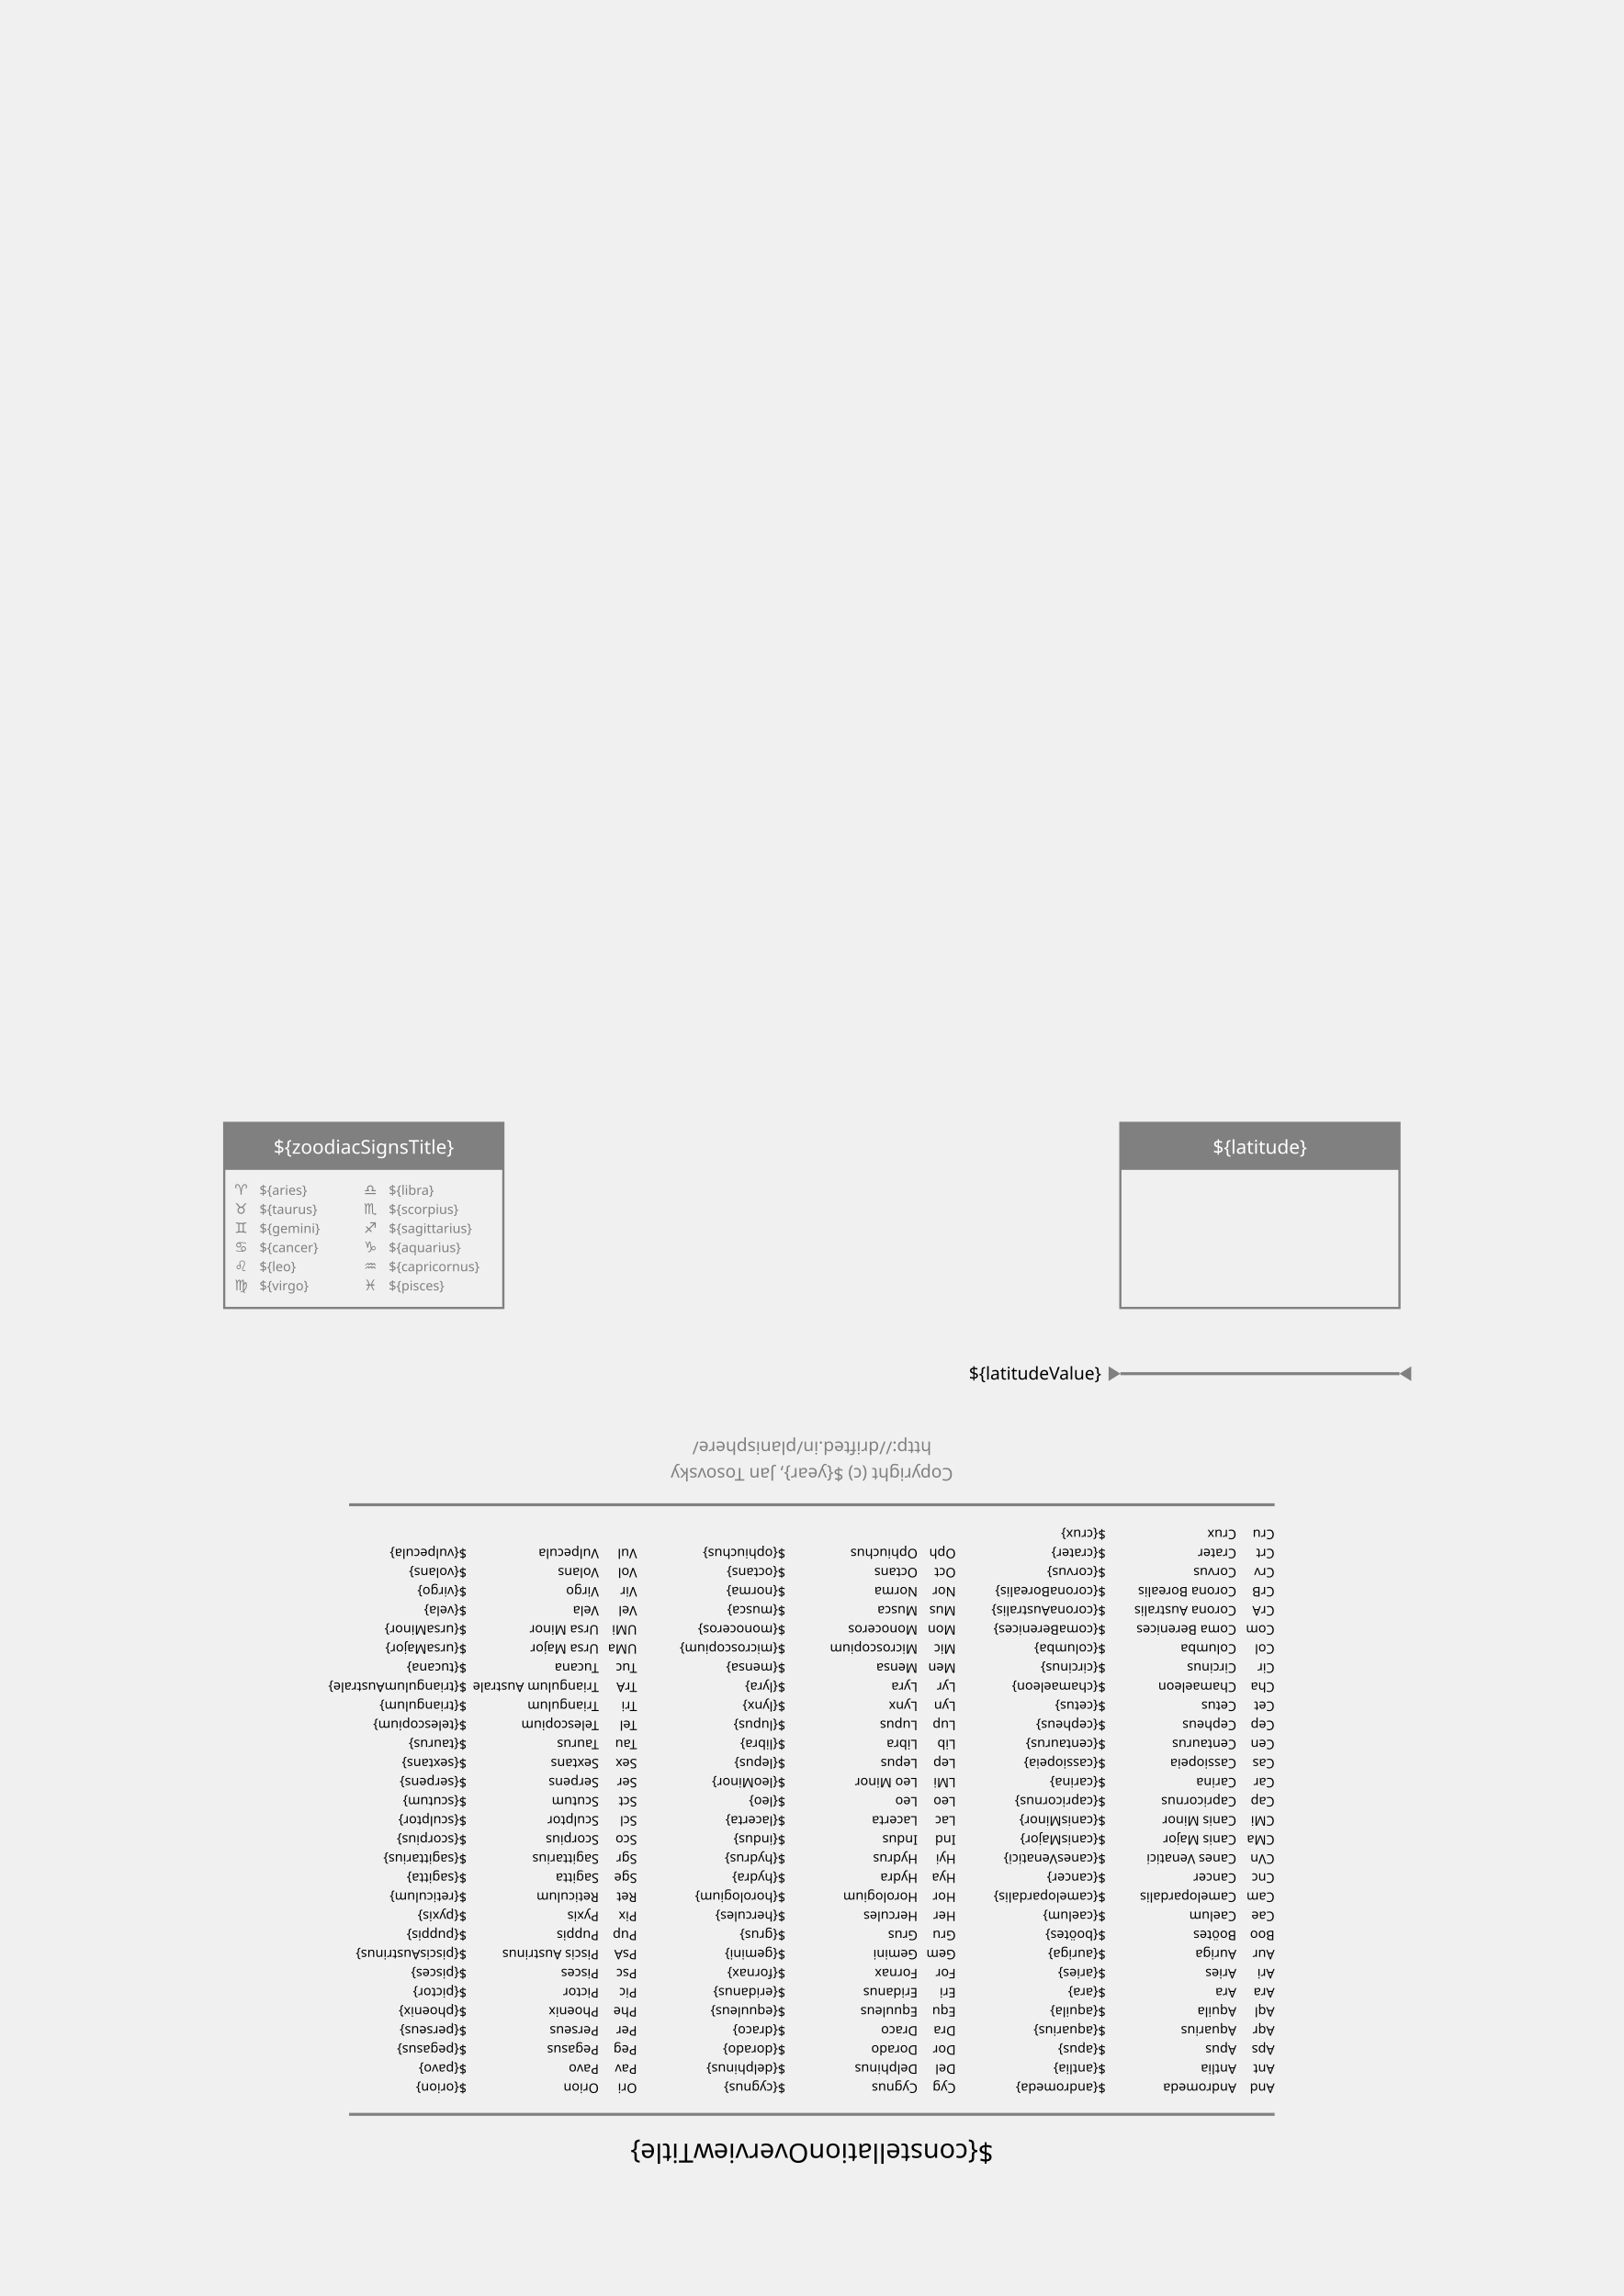
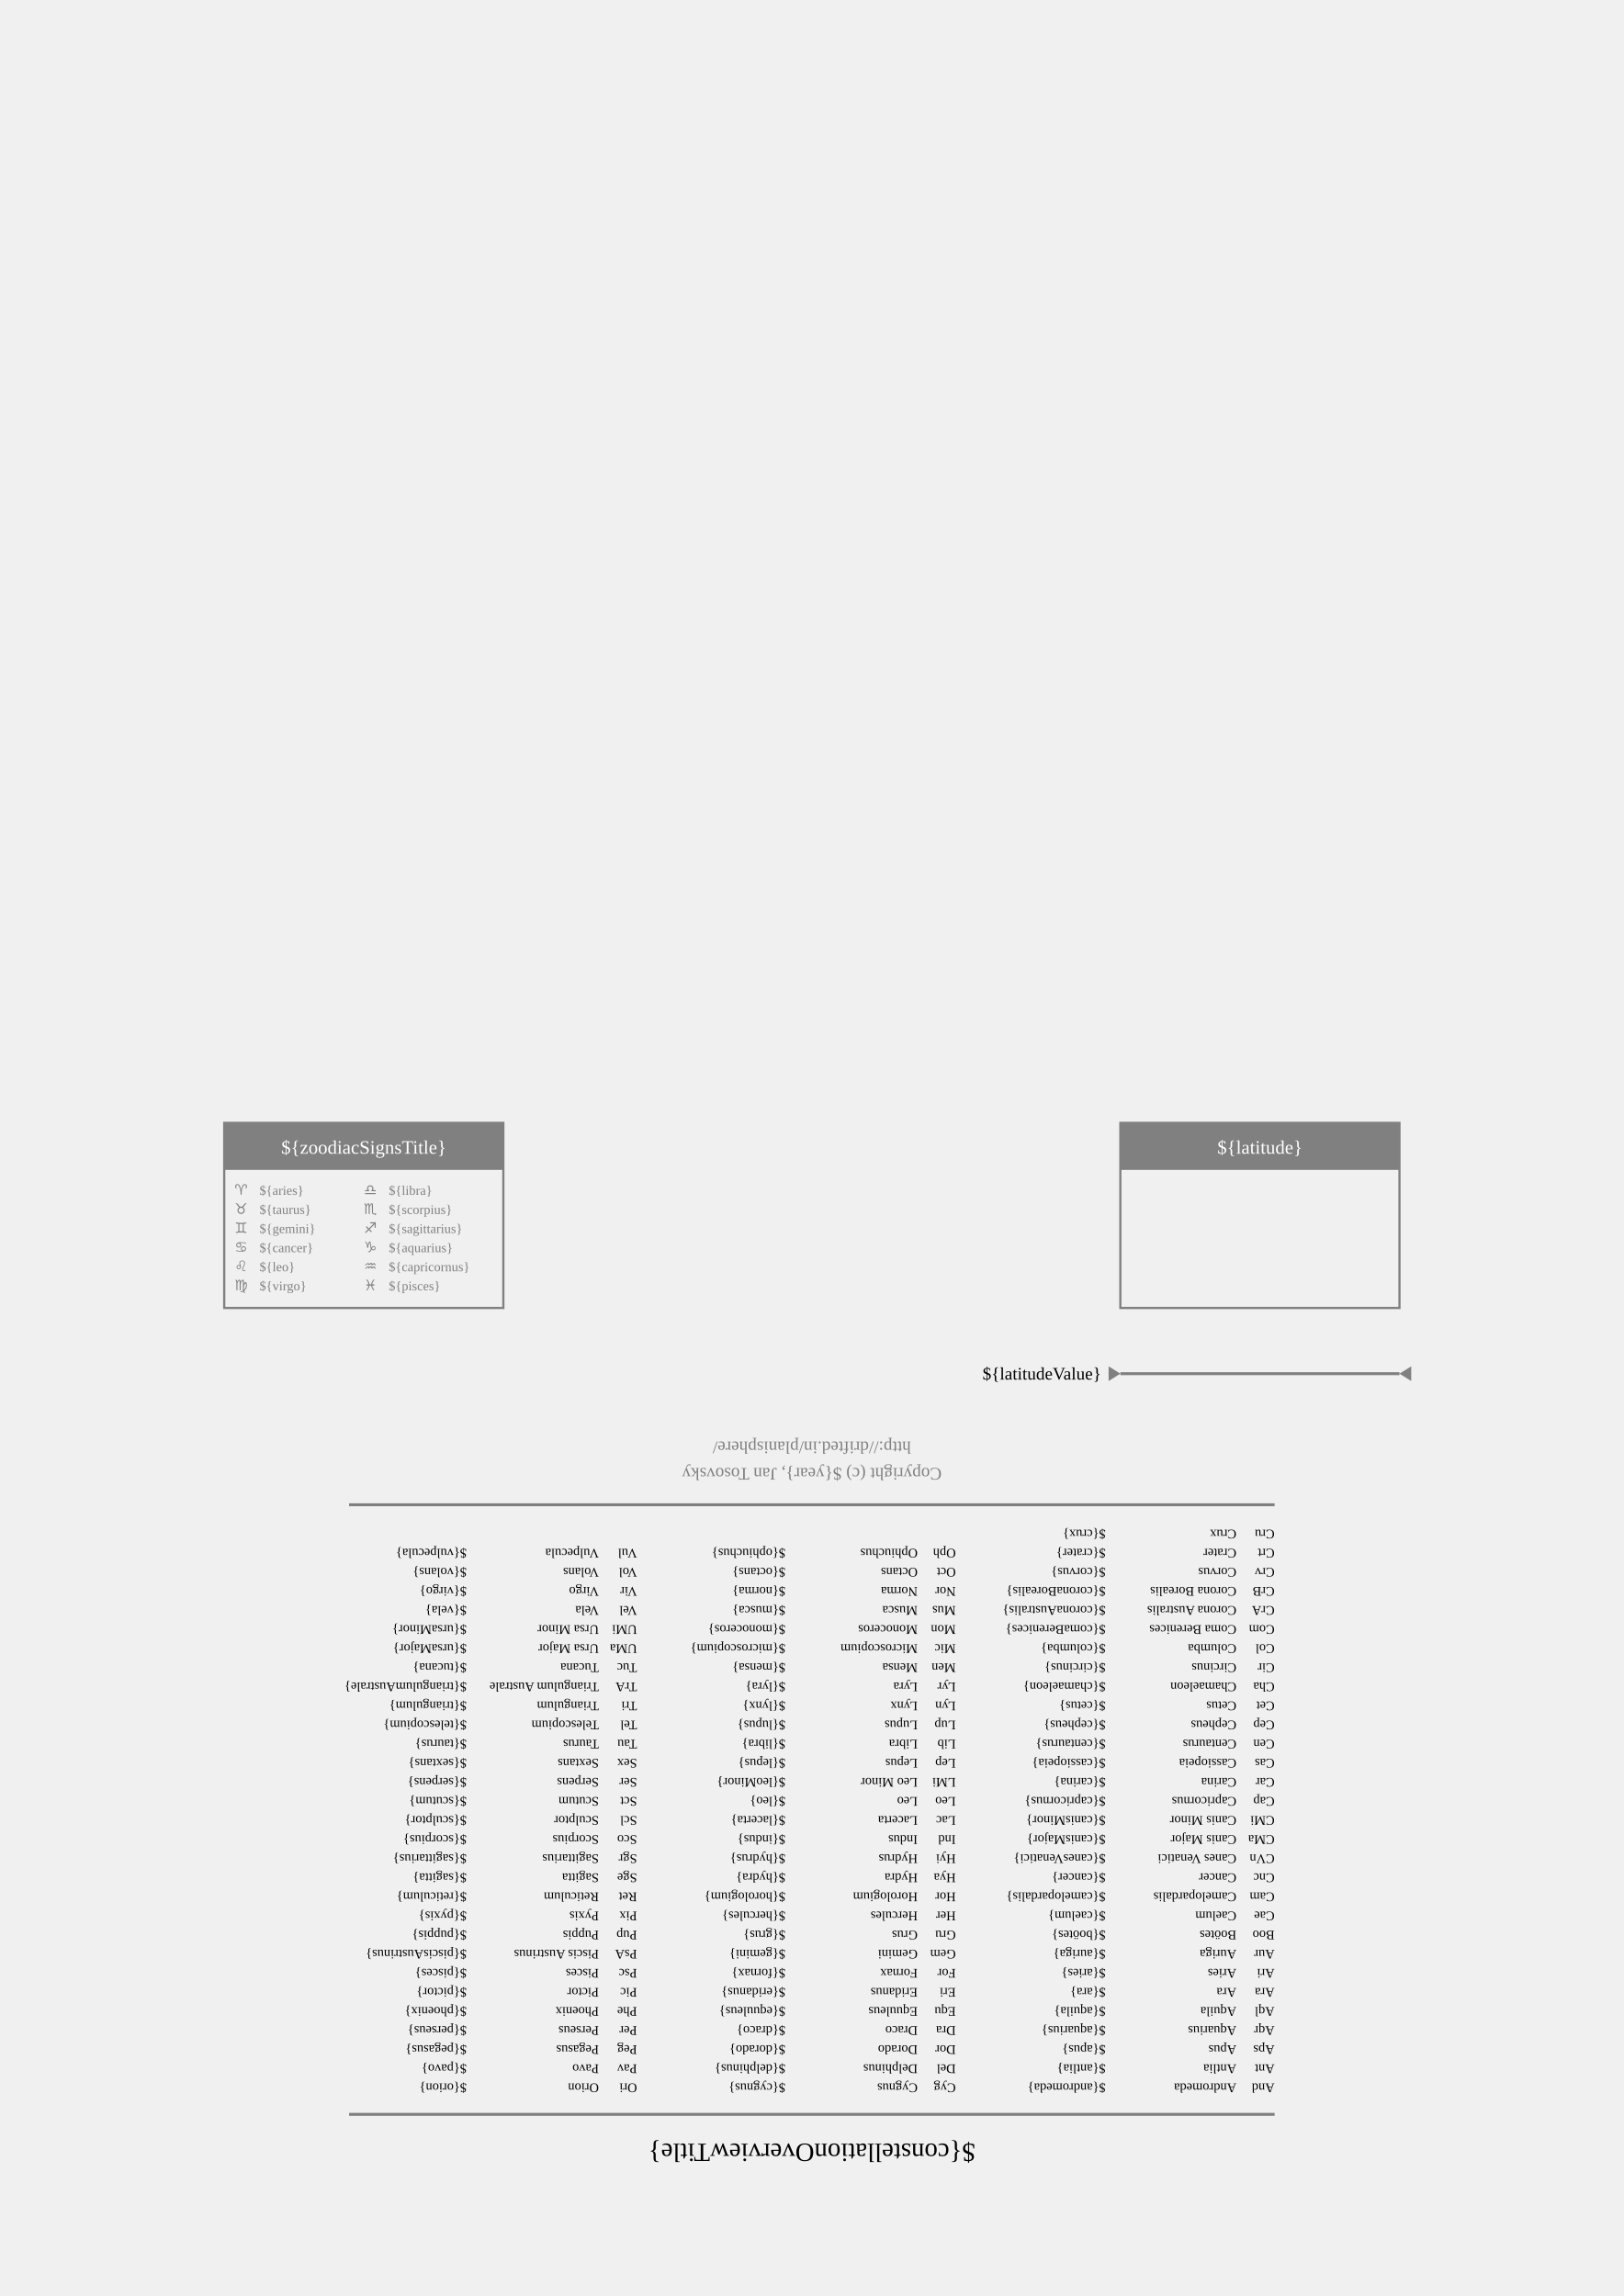
<svg xmlns="http://www.w3.org/2000/svg" xmlns:xlink="http://www.w3.org/1999/xlink" version="1.1" x="0" y="0" width="210mm" height="297mm" viewBox="0 0 840 1180">
  <defs>
    <style type="text/css" xml:space="preserve">
            
-             @font-face {font-family: "${print.droid-sans.name}"; src: url(${print.droid-sans});}
-             @font-face {font-family: "${print.planisphere.name}"; src: url(${print.planisphere});}
+             ${droid-sans.font-face}
+             ${planisphere.font-face}
            svg {
                margin: auto;
                background: white;
-                 font-family: "${print.droid-sans.name}";
+                 font-family: ${droid-sans.font-family};
            }
            .invisible {
                fill: none;
                stroke: none;
            }            
            #cover {
                fill: white;
                stroke: gray;
            }
            .dialHoursMarkerMajor path {
                fill: gray;
            }
            .dialHoursMarkerMajor text {
                fill: white;
                text-anchor: middle;
                font-size: 16px;
            }
            .dialHoursMarkerMinor text {
                fill: gray;
                text-anchor: middle;
                font-size: 12px;
            }
            .dialHoursMarkerHalf {
                fill: black;
            }
            .cardinalPointLabel {
                font-size: 18px;
                fill: gray;
                stroke: none;
                text-anchor: middle;
            }
            .cardinalPointTick,
            .mapAreaBorder {
                fill: white;
                stroke: gray;
                stroke-width: 3;
            }
            .bendLine {
                stroke: gray;
                stroke-width: 1;
                stroke-dasharray: 8 10;
                stroke-linecap: round;
                fill: none;
            }
            .pinMark {
                stroke: gray;
                stroke-width: 1;
                stroke-linecap: round;
            }
            .constellationOverview {
                font-size: 18px;
                text-anchor: middle;
                fill: black;
            }
            .constellations {
                fill: black;
                font-size: 9px;
            }
            .boxArea {
                fill: none;
                stroke: gray;
                stroke-width: 1.5;
            }
            .boxHeader {
                fill: gray;
                stroke: none;
            }
            .boxTitle {
                fill: white;
                font-size: 13px;
                text-anchor: middle;
            }
            .boxBody {
                fill: gray;
                font-size: 9px;
            }
            .astroSymbols {
                fill: gray;
-                 font-family: "${print.planisphere.name}";
+                 font-family: ${planisphere.font-family};
                font-size: 10px;
            }
            .copyright {
                font-size: 12px;
                text-anchor: middle;
                fill: gray;
            }
            #latitudeMarkerDef text {
                fill: black;
                font-size: 12px;
            }
            #latitudeMarkerDef path {
                fill: gray;
            }
            #latitudeMarkerDef line {
                stroke: gray;
                stroke-width: 2;
            }
            .worldmap {
                fill: #C0C0C0;
                stroke: #C0C0C0;
            }
            
        </style>
    <path id="mapArea" d="" />
    <path id="monthsArea" d="" />
    <path id="dialMonthsLabelMajorPath" d="" />
    <path id="dialMonthsLabelMinorPath" d="" />
    <g id="dialHoursMarkerMajorSingle" class="dialHoursMarkerMajor">
      <path d="M0 0L-22.17 38.4H22.17Z" stroke="none" />
      <text y="30" x="0">#</text>
    </g>
    <g id="dialHoursMarkerMajorDouble" class="dialHoursMarkerMajor">
      <path d="M0 0L-22.17 38.4H22.17Z" stroke="none" />
      <g transform="rotate(180)">
        <text y="-20" x="0">#</text>
      </g>
    </g>
    <g id="dialHoursMarkerMinorSingle" class="dialHoursMarkerMinor">
      <text y="56" x="0">#</text>
    </g>
    <g id="dialHoursMarkerMinorDouble" class="dialHoursMarkerMinor">
      <g transform="rotate(180)">
        <text y="-45" x="0">#</text>
      </g>
    </g>
    <g id="dialHoursMarkerHalf" class="dialHoursMarkerHalf">
      <path d="M0 0L-4.434 7.68H4.434Z" stroke="none" />
    </g>
    <g id="cardinalPointLabelPaths" />
    <g id="latitudeMarkerDef">
      <text x="-13" y="4" text-anchor="end">${latitudeValue}</text>
      <path d="M0 0L-8 -5L-8 5Z" />
      <path d="M190 0L198 -5L198 5Z" />
      <line x1="0" y1="0" x2="190" y2="0" />
    </g>
  </defs>
  <g transform="translate(420, 330) scale(0.76, 0.76)">
    <g id="contentGenerated">
      <g id="frontGraphics">
        <g id="cover" />
        <g id="scales" />
        <g id="mapAreaBorder" />
      </g>
    </g>
    <g transform="translate(-240, -160) rotate(180, 240, 160) translate(240, -840)">
      <g transform="translate(0, 440)">
        <text class="copyright">Copyright (c) ${year}, Jan Tosovsky</text>
        <text y="18" class="copyright">http://drifted.in/planisphere/</text>
      </g>
      <path d="M-315 0h630" style="stroke:gray;stroke-width:2;" />
      <path d="M-315 415h630" style="stroke:gray;stroke-width:2;" />
      <g transform="translate(0, -20)">
        <text class="constellationOverview">${constellationOverviewTitle}</text>
      </g>
      <g transform="translate(-315, 21)">
        <g>
          <text class="constellations">
            <tspan x="0">And</tspan>
            <tspan x="0" dy="13">Ant</tspan>
            <tspan x="0" dy="13">Aps</tspan>
            <tspan x="0" dy="13">Aqr</tspan>
            <tspan x="0" dy="13">Aql</tspan>
            <tspan x="0" dy="13">Ara</tspan>
            <tspan x="0" dy="13">Ari</tspan>
            <tspan x="0" dy="13">Aur</tspan>
            <tspan x="0" dy="13">Boo</tspan>
            <tspan x="0" dy="13">Cae</tspan>
            <tspan x="0" dy="13">Cam</tspan>
            <tspan x="0" dy="13">Cnc</tspan>
            <tspan x="0" dy="13">CVn</tspan>
            <tspan x="0" dy="13">CMa</tspan>
            <tspan x="0" dy="13">CMi</tspan>
            <tspan x="0" dy="13">Cap</tspan>
            <tspan x="0" dy="13">Car</tspan>
            <tspan x="0" dy="13">Cas</tspan>
            <tspan x="0" dy="13">Cen</tspan>
            <tspan x="0" dy="13">Cep</tspan>
            <tspan x="0" dy="13">Cet</tspan>
            <tspan x="0" dy="13">Cha</tspan>
            <tspan x="0" dy="13">Cir</tspan>
            <tspan x="0" dy="13">Col</tspan>
            <tspan x="0" dy="13">Com</tspan>
            <tspan x="0" dy="13">CrA</tspan>
            <tspan x="0" dy="13">CrB</tspan>
            <tspan x="0" dy="13">Crv</tspan>
            <tspan x="0" dy="13">Crt</tspan>
            <tspan x="0" dy="13">Cru</tspan>
          </text>
        </g>
        <g transform="translate(26, 0)">
          <text class="constellations">
            <tspan x="0">Andromeda</tspan>
            <tspan x="0" dy="13">Antlia</tspan>
            <tspan x="0" dy="13">Apus</tspan>
            <tspan x="0" dy="13">Aquarius</tspan>
            <tspan x="0" dy="13">Aquila</tspan>
            <tspan x="0" dy="13">Ara</tspan>
            <tspan x="0" dy="13">Aries</tspan>
            <tspan x="0" dy="13">Auriga</tspan>
            <tspan x="0" dy="13">Boötes</tspan>
            <tspan x="0" dy="13">Caelum</tspan>
            <tspan x="0" dy="13">Camelopardalis</tspan>
            <tspan x="0" dy="13">Cancer</tspan>
            <tspan x="0" dy="13">Canes Venatici</tspan>
            <tspan x="0" dy="13">Canis Major</tspan>
            <tspan x="0" dy="13">Canis Minor</tspan>
            <tspan x="0" dy="13">Capricornus</tspan>
            <tspan x="0" dy="13">Carina</tspan>
            <tspan x="0" dy="13">Cassiopeia</tspan>
            <tspan x="0" dy="13">Centaurus</tspan>
            <tspan x="0" dy="13">Cepheus</tspan>
            <tspan x="0" dy="13">Cetus</tspan>
            <tspan x="0" dy="13">Chamaeleon</tspan>
            <tspan x="0" dy="13">Circinus</tspan>
            <tspan x="0" dy="13">Columba</tspan>
            <tspan x="0" dy="13">Coma Berenices</tspan>
            <tspan x="0" dy="13">Corona Australis</tspan>
            <tspan x="0" dy="13">Corona Borealis</tspan>
            <tspan x="0" dy="13">Corvus</tspan>
            <tspan x="0" dy="13">Crater</tspan>
            <tspan x="0" dy="13">Crux</tspan>
          </text>
        </g>
        <g transform="translate(115, 0)">
          <text class="constellations">
            <tspan x="0">${andromeda}</tspan>
            <tspan x="0" dy="13">${antlia}</tspan>
            <tspan x="0" dy="13">${apus}</tspan>
            <tspan x="0" dy="13">${aquarius}</tspan>
            <tspan x="0" dy="13">${aquila}</tspan>
            <tspan x="0" dy="13">${ara}</tspan>
            <tspan x="0" dy="13">${aries}</tspan>
            <tspan x="0" dy="13">${auriga}</tspan>
            <tspan x="0" dy="13">${boötes}</tspan>
            <tspan x="0" dy="13">${caelum}</tspan>
            <tspan x="0" dy="13">${camelopardalis}</tspan>
            <tspan x="0" dy="13">${cancer}</tspan>
            <tspan x="0" dy="13">${canesVenatici}</tspan>
            <tspan x="0" dy="13">${canisMajor}</tspan>
            <tspan x="0" dy="13">${canisMinor}</tspan>
            <tspan x="0" dy="13">${capricornus}</tspan>
            <tspan x="0" dy="13">${carina}</tspan>
            <tspan x="0" dy="13">${cassiopeia}</tspan>
            <tspan x="0" dy="13">${centaurus}</tspan>
            <tspan x="0" dy="13">${cepheus}</tspan>
            <tspan x="0" dy="13">${cetus}</tspan>
            <tspan x="0" dy="13">${chamaeleon}</tspan>
            <tspan x="0" dy="13">${circinus}</tspan>
            <tspan x="0" dy="13">${columba}</tspan>
            <tspan x="0" dy="13">${comaBerenices}</tspan>
            <tspan x="0" dy="13">${coronaAustralis}</tspan>
            <tspan x="0" dy="13">${coronaBorealis}</tspan>
            <tspan x="0" dy="13">${corvus}</tspan>
            <tspan x="0" dy="13">${crater}</tspan>
            <tspan x="0" dy="13">${crux}</tspan>
          </text>
        </g>
        <g transform="translate(217, 0)">
          <text class="constellations">
            <tspan x="0">Cyg</tspan>
            <tspan x="0" dy="13">Del</tspan>
            <tspan x="0" dy="13">Dor</tspan>
            <tspan x="0" dy="13">Dra</tspan>
            <tspan x="0" dy="13">Equ</tspan>
            <tspan x="0" dy="13">Eri</tspan>
            <tspan x="0" dy="13">For</tspan>
            <tspan x="0" dy="13">Gem</tspan>
            <tspan x="0" dy="13">Gru</tspan>
            <tspan x="0" dy="13">Her</tspan>
            <tspan x="0" dy="13">Hor</tspan>
            <tspan x="0" dy="13">Hya</tspan>
            <tspan x="0" dy="13">Hyi</tspan>
            <tspan x="0" dy="13">Ind</tspan>
            <tspan x="0" dy="13">Lac</tspan>
            <tspan x="0" dy="13">Leo</tspan>
            <tspan x="0" dy="13">LMi</tspan>
            <tspan x="0" dy="13">Lep</tspan>
            <tspan x="0" dy="13">Lib</tspan>
            <tspan x="0" dy="13">Lup</tspan>
            <tspan x="0" dy="13">Lyn</tspan>
            <tspan x="0" dy="13">Lyr</tspan>
            <tspan x="0" dy="13">Men</tspan>
            <tspan x="0" dy="13">Mic</tspan>
            <tspan x="0" dy="13">Mon</tspan>
            <tspan x="0" dy="13">Mus</tspan>
            <tspan x="0" dy="13">Nor</tspan>
            <tspan x="0" dy="13">Oct</tspan>
            <tspan x="0" dy="13">Oph</tspan>
          </text>
        </g>
        <g transform="translate(243, 0)">
          <text class="constellations">
            <tspan x="0">Cygnus</tspan>
            <tspan x="0" dy="13">Delphinus</tspan>
            <tspan x="0" dy="13">Dorado</tspan>
            <tspan x="0" dy="13">Draco</tspan>
            <tspan x="0" dy="13">Equuleus</tspan>
            <tspan x="0" dy="13">Eridanus</tspan>
            <tspan x="0" dy="13">Fornax</tspan>
            <tspan x="0" dy="13">Gemini</tspan>
            <tspan x="0" dy="13">Grus</tspan>
            <tspan x="0" dy="13">Hercules</tspan>
            <tspan x="0" dy="13">Horologium</tspan>
            <tspan x="0" dy="13">Hydra</tspan>
            <tspan x="0" dy="13">Hydrus</tspan>
            <tspan x="0" dy="13">Indus</tspan>
            <tspan x="0" dy="13">Lacerta</tspan>
            <tspan x="0" dy="13">Leo</tspan>
            <tspan x="0" dy="13">Leo Minor</tspan>
            <tspan x="0" dy="13">Lepus</tspan>
            <tspan x="0" dy="13">Libra</tspan>
            <tspan x="0" dy="13">Lupus</tspan>
            <tspan x="0" dy="13">Lynx</tspan>
            <tspan x="0" dy="13">Lyra</tspan>
            <tspan x="0" dy="13">Mensa</tspan>
            <tspan x="0" dy="13">Microscopium</tspan>
            <tspan x="0" dy="13">Monoceros</tspan>
            <tspan x="0" dy="13">Musca</tspan>
            <tspan x="0" dy="13">Norma</tspan>
            <tspan x="0" dy="13">Octans</tspan>
            <tspan x="0" dy="13">Ophiuchus</tspan>
          </text>
        </g>
        <g transform="translate(333, 0)">
          <text class="constellations">
            <tspan x="0">${cygnus}</tspan>
            <tspan x="0" dy="13">${delphinus}</tspan>
            <tspan x="0" dy="13">${dorado}</tspan>
            <tspan x="0" dy="13">${draco}</tspan>
            <tspan x="0" dy="13">${equuleus}</tspan>
            <tspan x="0" dy="13">${eridanus}</tspan>
            <tspan x="0" dy="13">${fornax}</tspan>
            <tspan x="0" dy="13">${gemini}</tspan>
            <tspan x="0" dy="13">${grus}</tspan>
            <tspan x="0" dy="13">${hercules}</tspan>
            <tspan x="0" dy="13">${horologium}</tspan>
            <tspan x="0" dy="13">${hydra}</tspan>
            <tspan x="0" dy="13">${hydrus}</tspan>
            <tspan x="0" dy="13">${indus}</tspan>
            <tspan x="0" dy="13">${lacerta}</tspan>
            <tspan x="0" dy="13">${leo}</tspan>
            <tspan x="0" dy="13">${leoMinor}</tspan>
            <tspan x="0" dy="13">${lepus}</tspan>
            <tspan x="0" dy="13">${libra}</tspan>
            <tspan x="0" dy="13">${lupus}</tspan>
            <tspan x="0" dy="13">${lynx}</tspan>
            <tspan x="0" dy="13">${lyra}</tspan>
            <tspan x="0" dy="13">${mensa}</tspan>
            <tspan x="0" dy="13">${microscopium}</tspan>
            <tspan x="0" dy="13">${monoceros}</tspan>
            <tspan x="0" dy="13">${musca}</tspan>
            <tspan x="0" dy="13">${norma}</tspan>
            <tspan x="0" dy="13">${octans}</tspan>
            <tspan x="0" dy="13">${ophiuchus}</tspan>
          </text>
        </g>
        <g transform="translate(434, 0)">
          <text class="constellations">
            <tspan x="0">Ori</tspan>
            <tspan x="0" dy="13">Pav</tspan>
            <tspan x="0" dy="13">Peg</tspan>
            <tspan x="0" dy="13">Per</tspan>
            <tspan x="0" dy="13">Phe</tspan>
            <tspan x="0" dy="13">Pic</tspan>
            <tspan x="0" dy="13">Psc</tspan>
            <tspan x="0" dy="13">PsA</tspan>
            <tspan x="0" dy="13">Pup</tspan>
            <tspan x="0" dy="13">Pix</tspan>
            <tspan x="0" dy="13">Ret</tspan>
            <tspan x="0" dy="13">Sge</tspan>
            <tspan x="0" dy="13">Sgr</tspan>
            <tspan x="0" dy="13">Sco</tspan>
            <tspan x="0" dy="13">Scl</tspan>
            <tspan x="0" dy="13">Sct</tspan>
            <tspan x="0" dy="13">Ser</tspan>
            <tspan x="0" dy="13">Sex</tspan>
            <tspan x="0" dy="13">Tau</tspan>
            <tspan x="0" dy="13">Tel</tspan>
            <tspan x="0" dy="13">Tri</tspan>
            <tspan x="0" dy="13">TrA</tspan>
            <tspan x="0" dy="13">Tuc</tspan>
            <tspan x="0" dy="13">UMa</tspan>
            <tspan x="0" dy="13">UMi</tspan>
            <tspan x="0" dy="13">Vel</tspan>
            <tspan x="0" dy="13">Vir</tspan>
            <tspan x="0" dy="13">Vol</tspan>
            <tspan x="0" dy="13">Vul</tspan>
          </text>
        </g>
        <g transform="translate(460, 0)">
          <text class="constellations">
            <tspan x="0">Orion</tspan>
            <tspan x="0" dy="13">Pavo</tspan>
            <tspan x="0" dy="13">Pegasus</tspan>
            <tspan x="0" dy="13">Perseus</tspan>
            <tspan x="0" dy="13">Phoenix</tspan>
            <tspan x="0" dy="13">Pictor</tspan>
            <tspan x="0" dy="13">Pisces</tspan>
            <tspan x="0" dy="13">Piscis Austrinus</tspan>
            <tspan x="0" dy="13">Puppis</tspan>
            <tspan x="0" dy="13">Pyxis</tspan>
            <tspan x="0" dy="13">Reticulum</tspan>
            <tspan x="0" dy="13">Sagitta</tspan>
            <tspan x="0" dy="13">Sagittarius</tspan>
            <tspan x="0" dy="13">Scorpius</tspan>
            <tspan x="0" dy="13">Sculptor</tspan>
            <tspan x="0" dy="13">Scutum</tspan>
            <tspan x="0" dy="13">Serpens</tspan>
            <tspan x="0" dy="13">Sextans</tspan>
            <tspan x="0" dy="13">Taurus</tspan>
            <tspan x="0" dy="13">Telescopium</tspan>
            <tspan x="0" dy="13">Triangulum</tspan>
            <tspan x="0" dy="13">Triangulum Australe</tspan>
            <tspan x="0" dy="13">Tucana</tspan>
            <tspan x="0" dy="13">Ursa Major</tspan>
            <tspan x="0" dy="13">Ursa Minor</tspan>
            <tspan x="0" dy="13">Vela</tspan>
            <tspan x="0" dy="13">Virgo</tspan>
            <tspan x="0" dy="13">Volans</tspan>
            <tspan x="0" dy="13">Vulpecula</tspan>
          </text>
        </g>
        <g transform="translate(550, 0)">
          <text class="constellations">
            <tspan x="0">${orion}</tspan>
            <tspan x="0" dy="13">${pavo}</tspan>
            <tspan x="0" dy="13">${pegasus}</tspan>
            <tspan x="0" dy="13">${perseus}</tspan>
            <tspan x="0" dy="13">${phoenix}</tspan>
            <tspan x="0" dy="13">${pictor}</tspan>
            <tspan x="0" dy="13">${pisces}</tspan>
            <tspan x="0" dy="13">${piscisAustrinus}</tspan>
            <tspan x="0" dy="13">${puppis}</tspan>
            <tspan x="0" dy="13">${pyxis}</tspan>
            <tspan x="0" dy="13">${reticulum}</tspan>
            <tspan x="0" dy="13">${sagitta}</tspan>
            <tspan x="0" dy="13">${sagittarius}</tspan>
            <tspan x="0" dy="13">${scorpius}</tspan>
            <tspan x="0" dy="13">${sculptor}</tspan>
            <tspan x="0" dy="13">${scutum}</tspan>
            <tspan x="0" dy="13">${serpens}</tspan>
            <tspan x="0" dy="13">${sextans}</tspan>
            <tspan x="0" dy="13">${taurus}</tspan>
            <tspan x="0" dy="13">${telescopium}</tspan>
            <tspan x="0" dy="13">${triangulum}</tspan>
            <tspan x="0" dy="13">${triangulumAustrale}</tspan>
            <tspan x="0" dy="13">${tucana}</tspan>
            <tspan x="0" dy="13">${ursaMajor}</tspan>
            <tspan x="0" dy="13">${ursaMinor}</tspan>
            <tspan x="0" dy="13">${vela}</tspan>
            <tspan x="0" dy="13">${virgo}</tspan>
            <tspan x="0" dy="13">${volans}</tspan>
            <tspan x="0" dy="13">${vulpecula}</tspan>
          </text>
        </g>
      </g>
    </g>
    <g transform="translate(-400, 325)">
      <g id="objectSymbolsBox">
        <rect class="boxArea" x="0" y="0" width="190" height="126" />
        <rect class="boxHeader" x="0" y="0" width="190" height="32" />
        <text x="95" y="21" class="boxTitle">${zoodiacSignsTitle}</text>
        <g transform="translate(7, 36)" class="astroSymbols">
          <text>
            <tspan x="0" dy="13">♈</tspan>
            <tspan x="0" dy="13">♉</tspan>
            <tspan x="0" dy="13">♊</tspan>
            <tspan x="0" dy="13">♋</tspan>
            <tspan x="0" dy="13">♌</tspan>
            <tspan x="0" dy="13">♍</tspan>
          </text>
        </g>
        <g transform="translate(24, 36)" class="boxBody">
          <text>
            <tspan x="0" dy="13">${aries}</tspan>
            <tspan x="0" dy="13">${taurus}</tspan>
            <tspan x="0" dy="13">${gemini}</tspan>
            <tspan x="0" dy="13">${cancer}</tspan>
            <tspan x="0" dy="13">${leo}</tspan>
            <tspan x="0" dy="13">${virgo}</tspan>
          </text>
        </g>
        <g transform="translate(95, 36)" class="astroSymbols">
          <text>
            <tspan x="0" dy="13">♎</tspan>
            <tspan x="0" dy="13">♏</tspan>
            <tspan x="0" dy="13">♐</tspan>
            <tspan x="0" dy="13">♑</tspan>
            <tspan x="0" dy="13">♒</tspan>
            <tspan x="0" dy="13">♓</tspan>
          </text>
        </g>
        <g transform="translate(112, 36)" class="boxBody">
          <text>
            <tspan x="0" dy="13">${libra}</tspan>
            <tspan x="0" dy="13">${scorpius}</tspan>
            <tspan x="0" dy="13">${sagittarius}</tspan>
            <tspan x="0" dy="13">${aquarius}</tspan>
            <tspan x="0" dy="13">${capricornus}</tspan>
            <tspan x="0" dy="13">${pisces}</tspan>
          </text>
        </g>
      </g>
    </g>
    <g transform="translate(210, 325)">
      <g id="latitudeBox">
        <rect class="boxArea" x="0" y="0" width="190" height="126" />
        <rect class="boxHeader" x="0" y="0" width="190" height="32" />
        <text x="95" y="21" class="boxTitle">${latitude}</text>
        <g transform="translate(0.75, 32)">
          <g id="worldmap" />
        </g>
        <g transform="translate(0, 78.25)">
          <use id="latitudeMarker" x="0" y="92.5" xlink:href="#latitudeMarkerDef" />
        </g>
      </g>
    </g>
  </g>
</svg>
